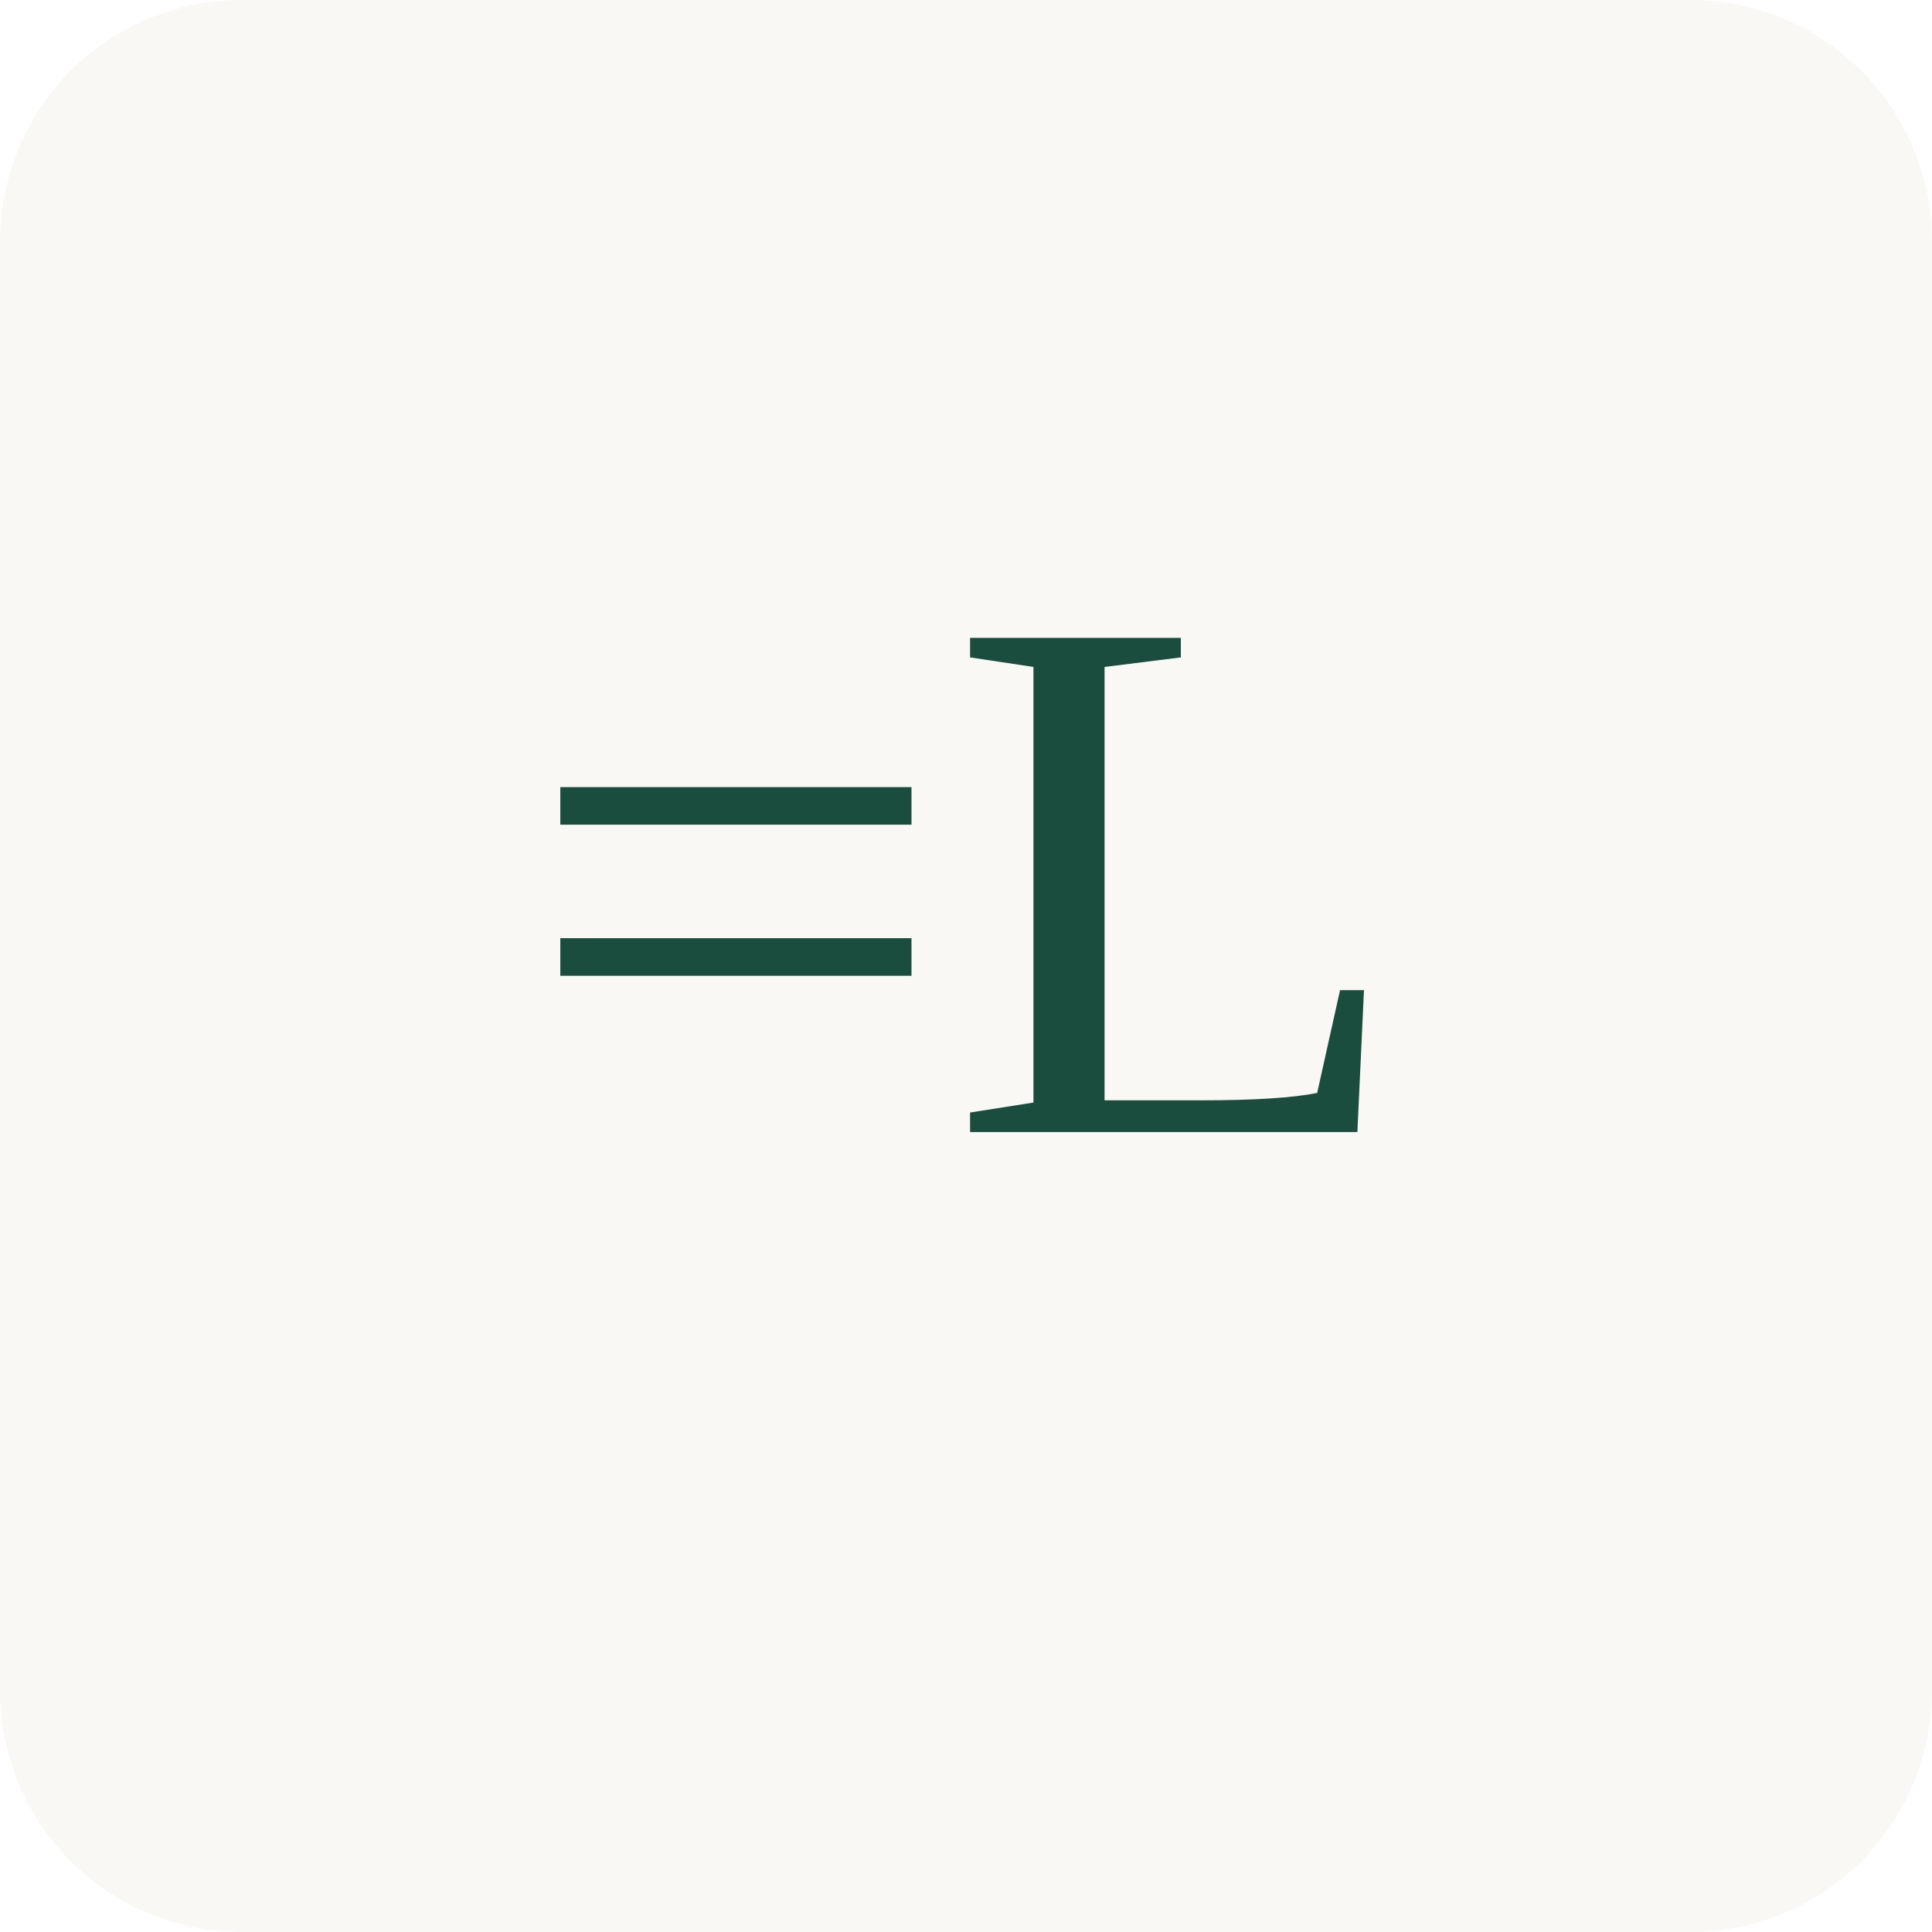
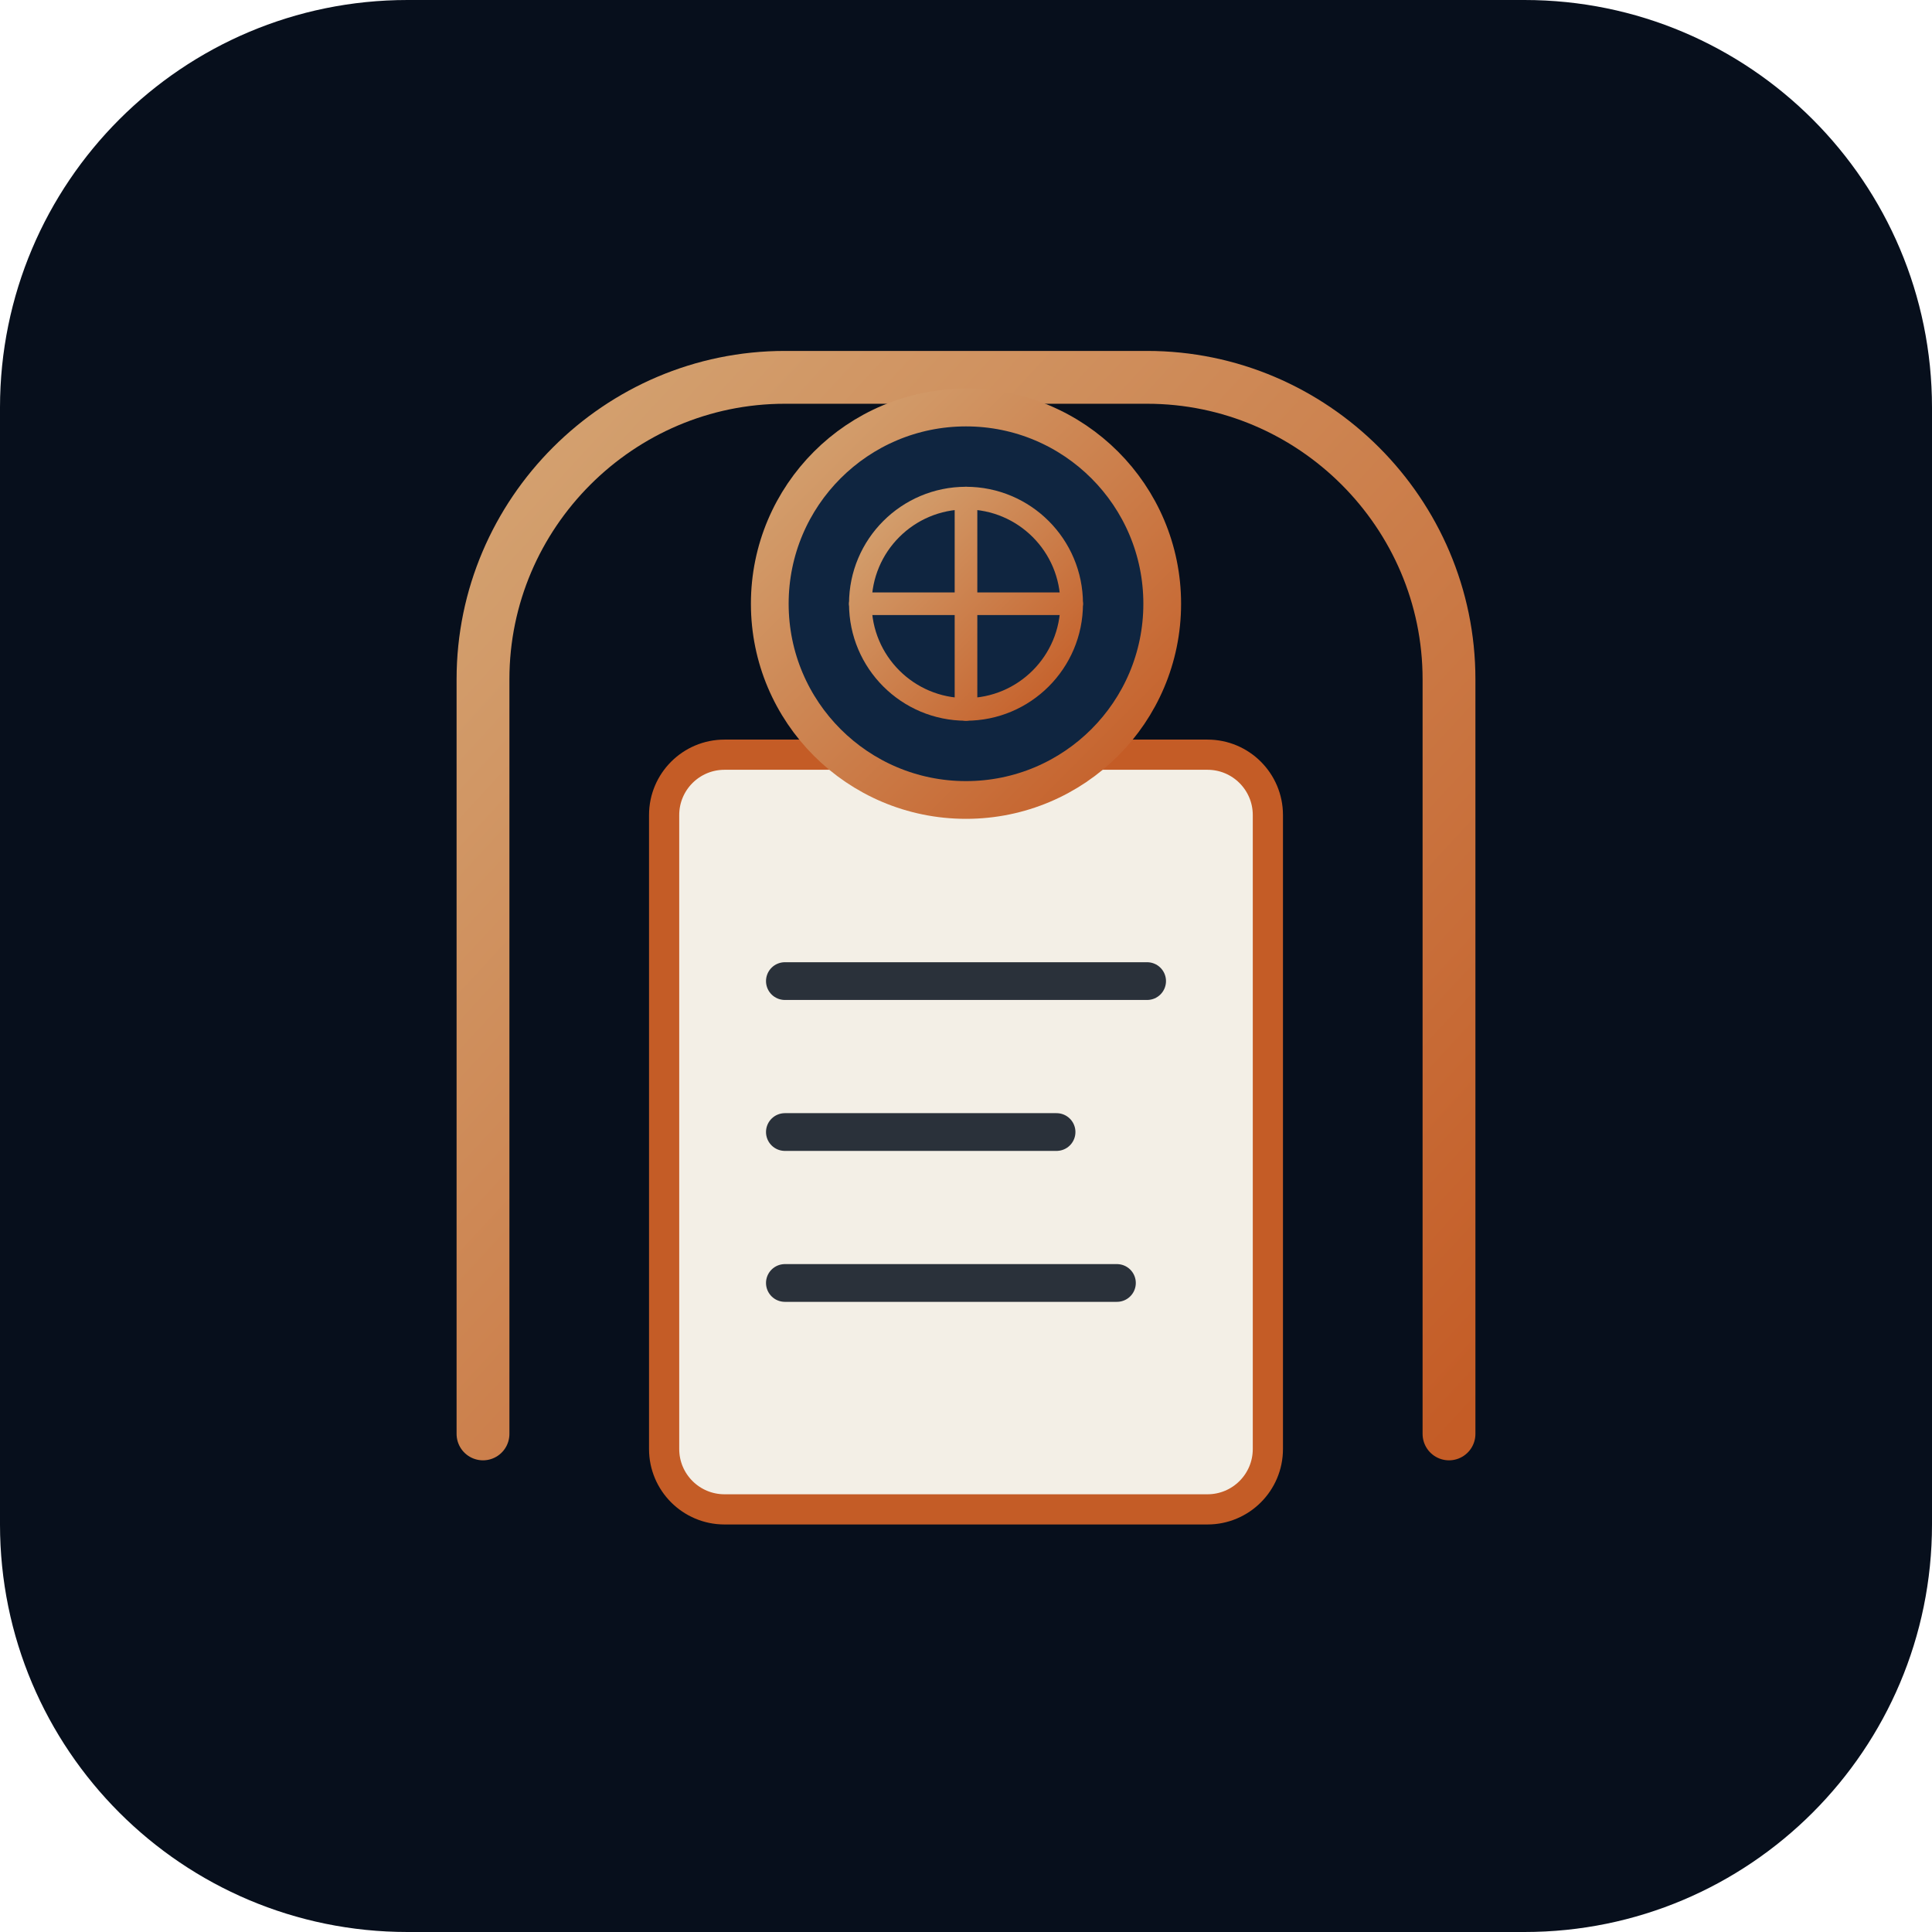
- <svg xmlns="http://www.w3.org/2000/svg" viewBox="0 0 512 512" fill="#1b4d3e">
-   <rect width="512" height="512" rx="64" fill="#faf8f5" />
-   <text x="256" y="300" text-anchor="middle" font-size="200">=L</text>
+ <svg xmlns="http://www.w3.org/2000/svg" viewBox="0 0 512 512" fill="none" role="img" aria-label="AmanahOrdner">
+   <defs>
+     <linearGradient id="gold" x1="0%" y1="0%" x2="100%" y2="100%">
+       <stop offset="0%" stop-color="#d4a574" />
+       <stop offset="100%" stop-color="#c45c26" />
+     </linearGradient>
+   </defs>
+   <rect width="512" height="512" rx="108" fill="#070f1c" />
+   <path d="M128 380V180c0-44 36-80 80-80h96c44 0 80 36 80 80v200" stroke="url(#gold)" stroke-width="14" fill="none" stroke-linecap="round" />
+   <rect x="176" y="200" width="160" height="200" rx="16" fill="#f3efe6" stroke="#c45c26" stroke-width="8" />
+   <path d="M208 260h96M208 300h72M208 340h88" stroke="#070f1c" stroke-width="10" stroke-linecap="round" opacity="0.85" />
+   <circle cx="256" cy="160" r="52" stroke="url(#gold)" stroke-width="10" fill="#0f2540" />
+   <circle cx="256" cy="160" r="28" stroke="url(#gold)" stroke-width="6" fill="none" />
+   <path d="M256 132v56M228 160h56" stroke="url(#gold)" stroke-width="6" stroke-linecap="round" />
</svg>
